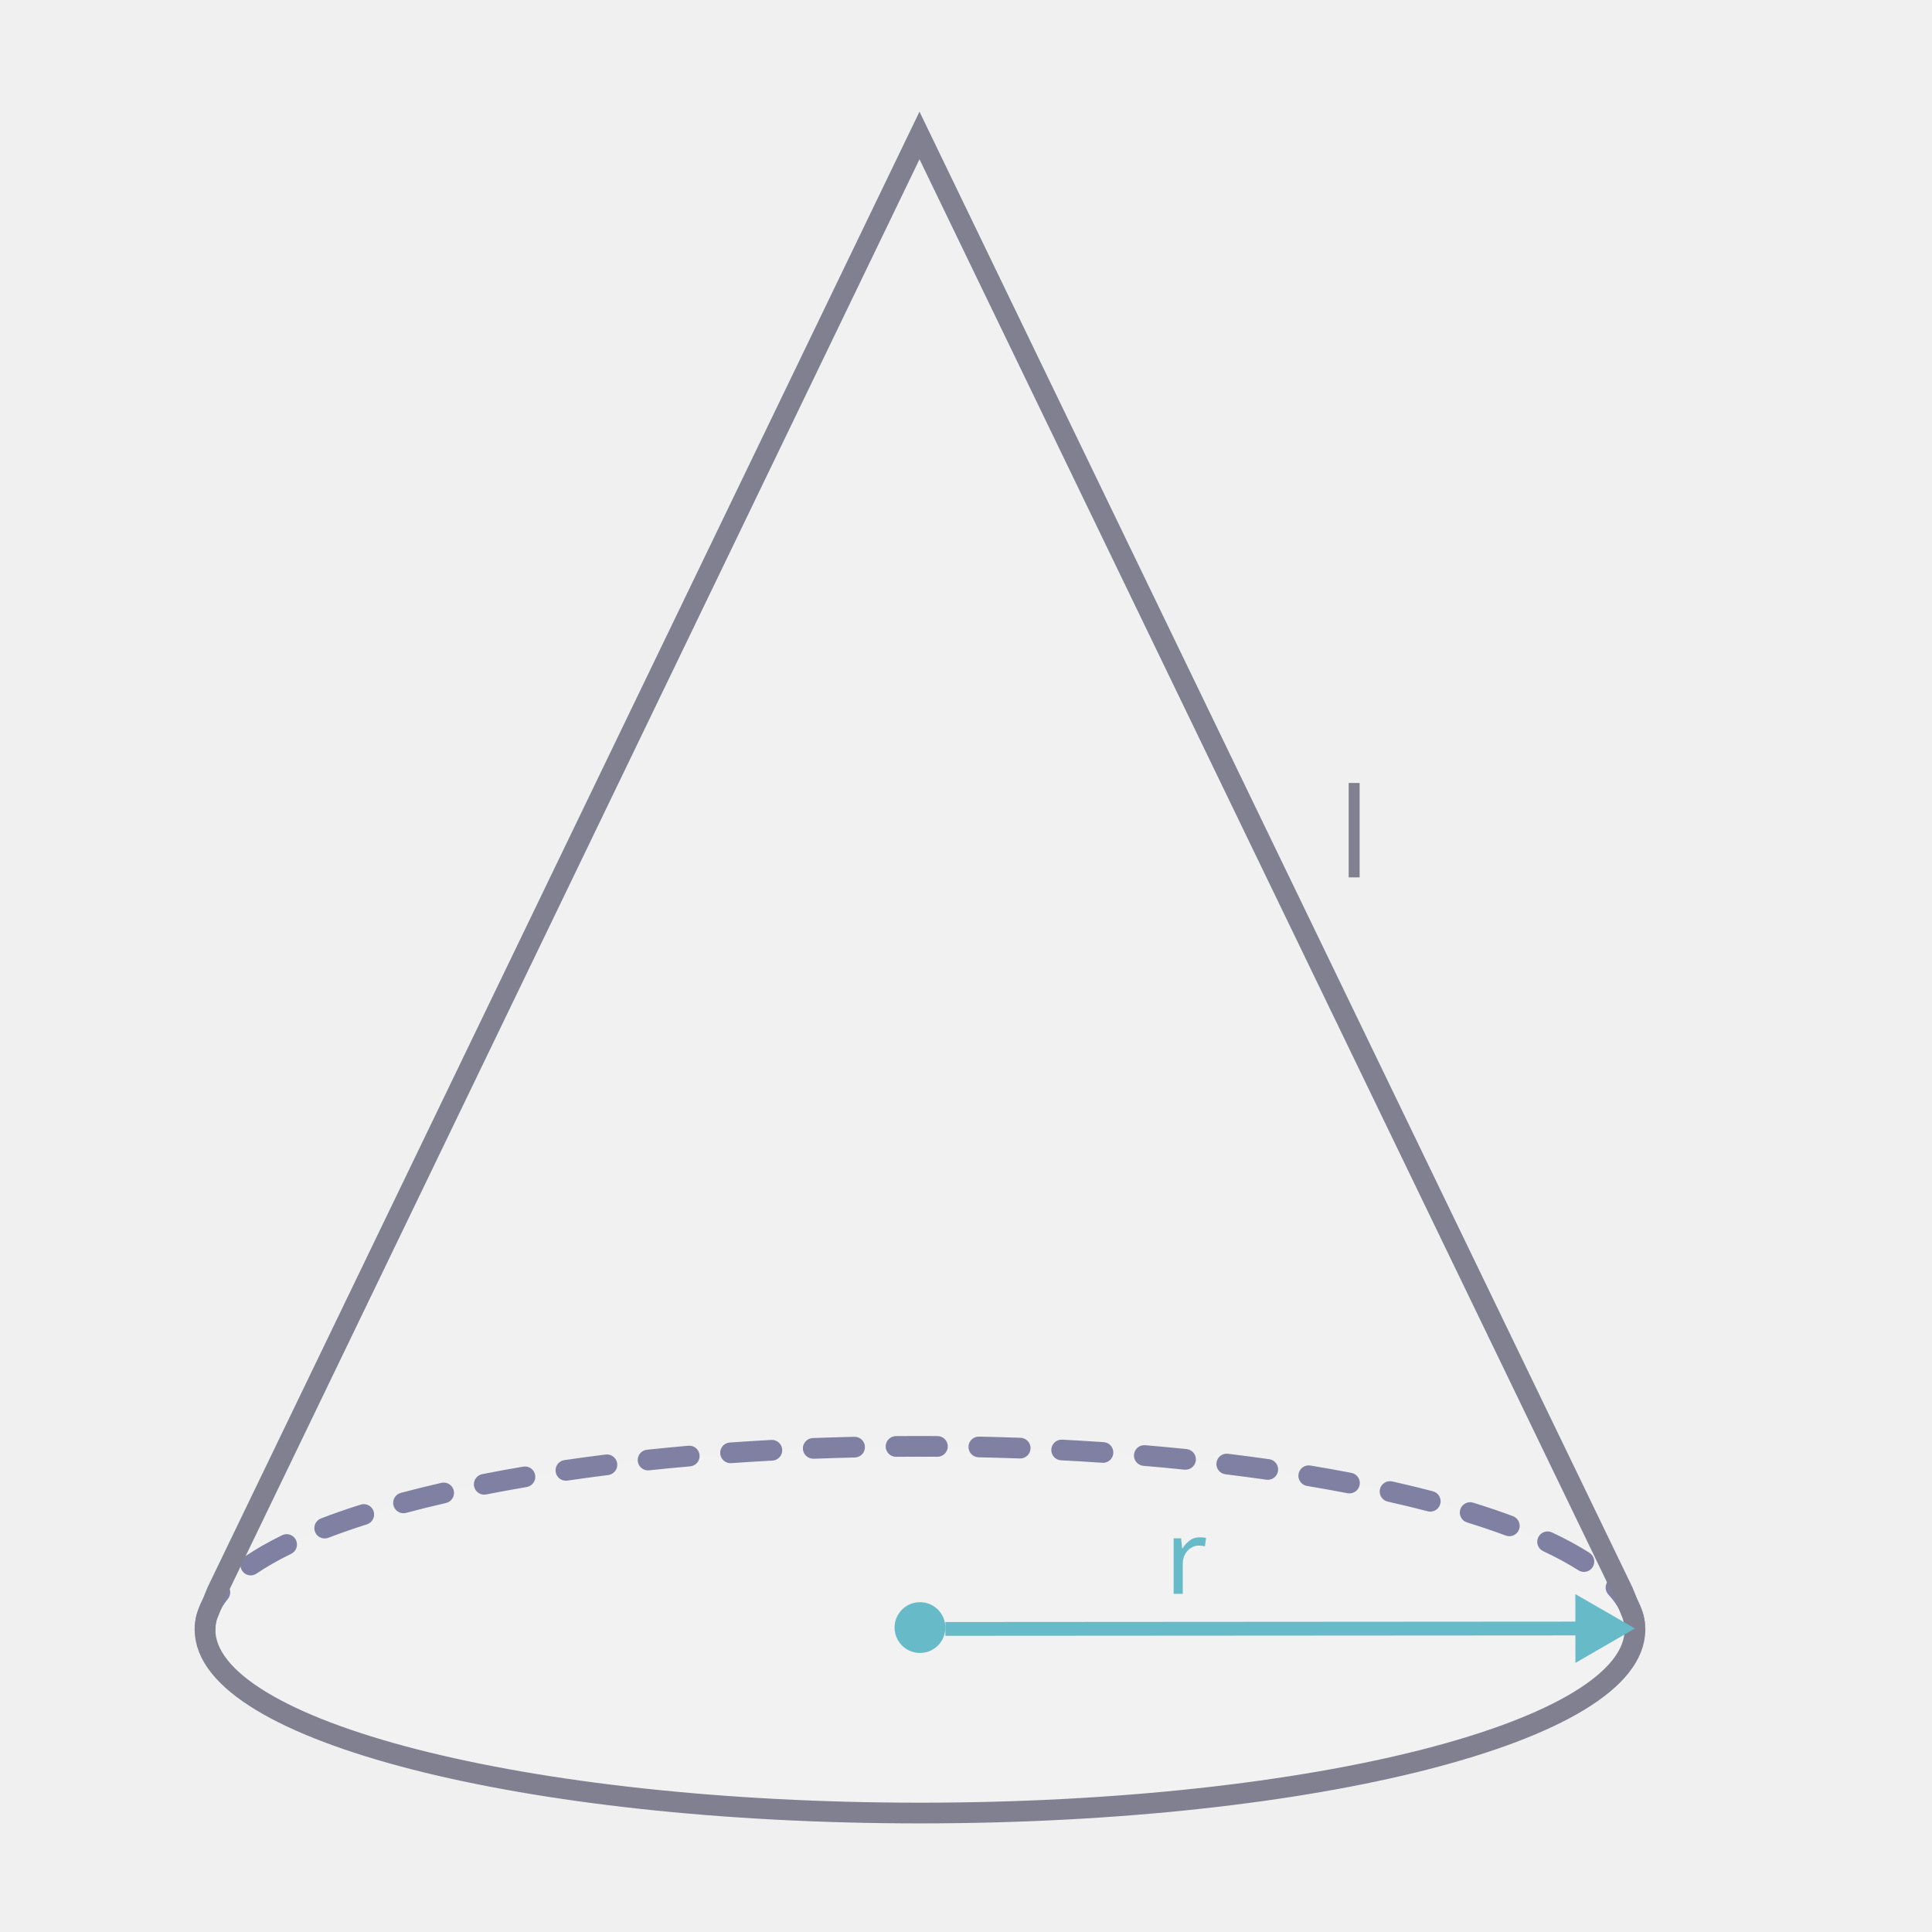
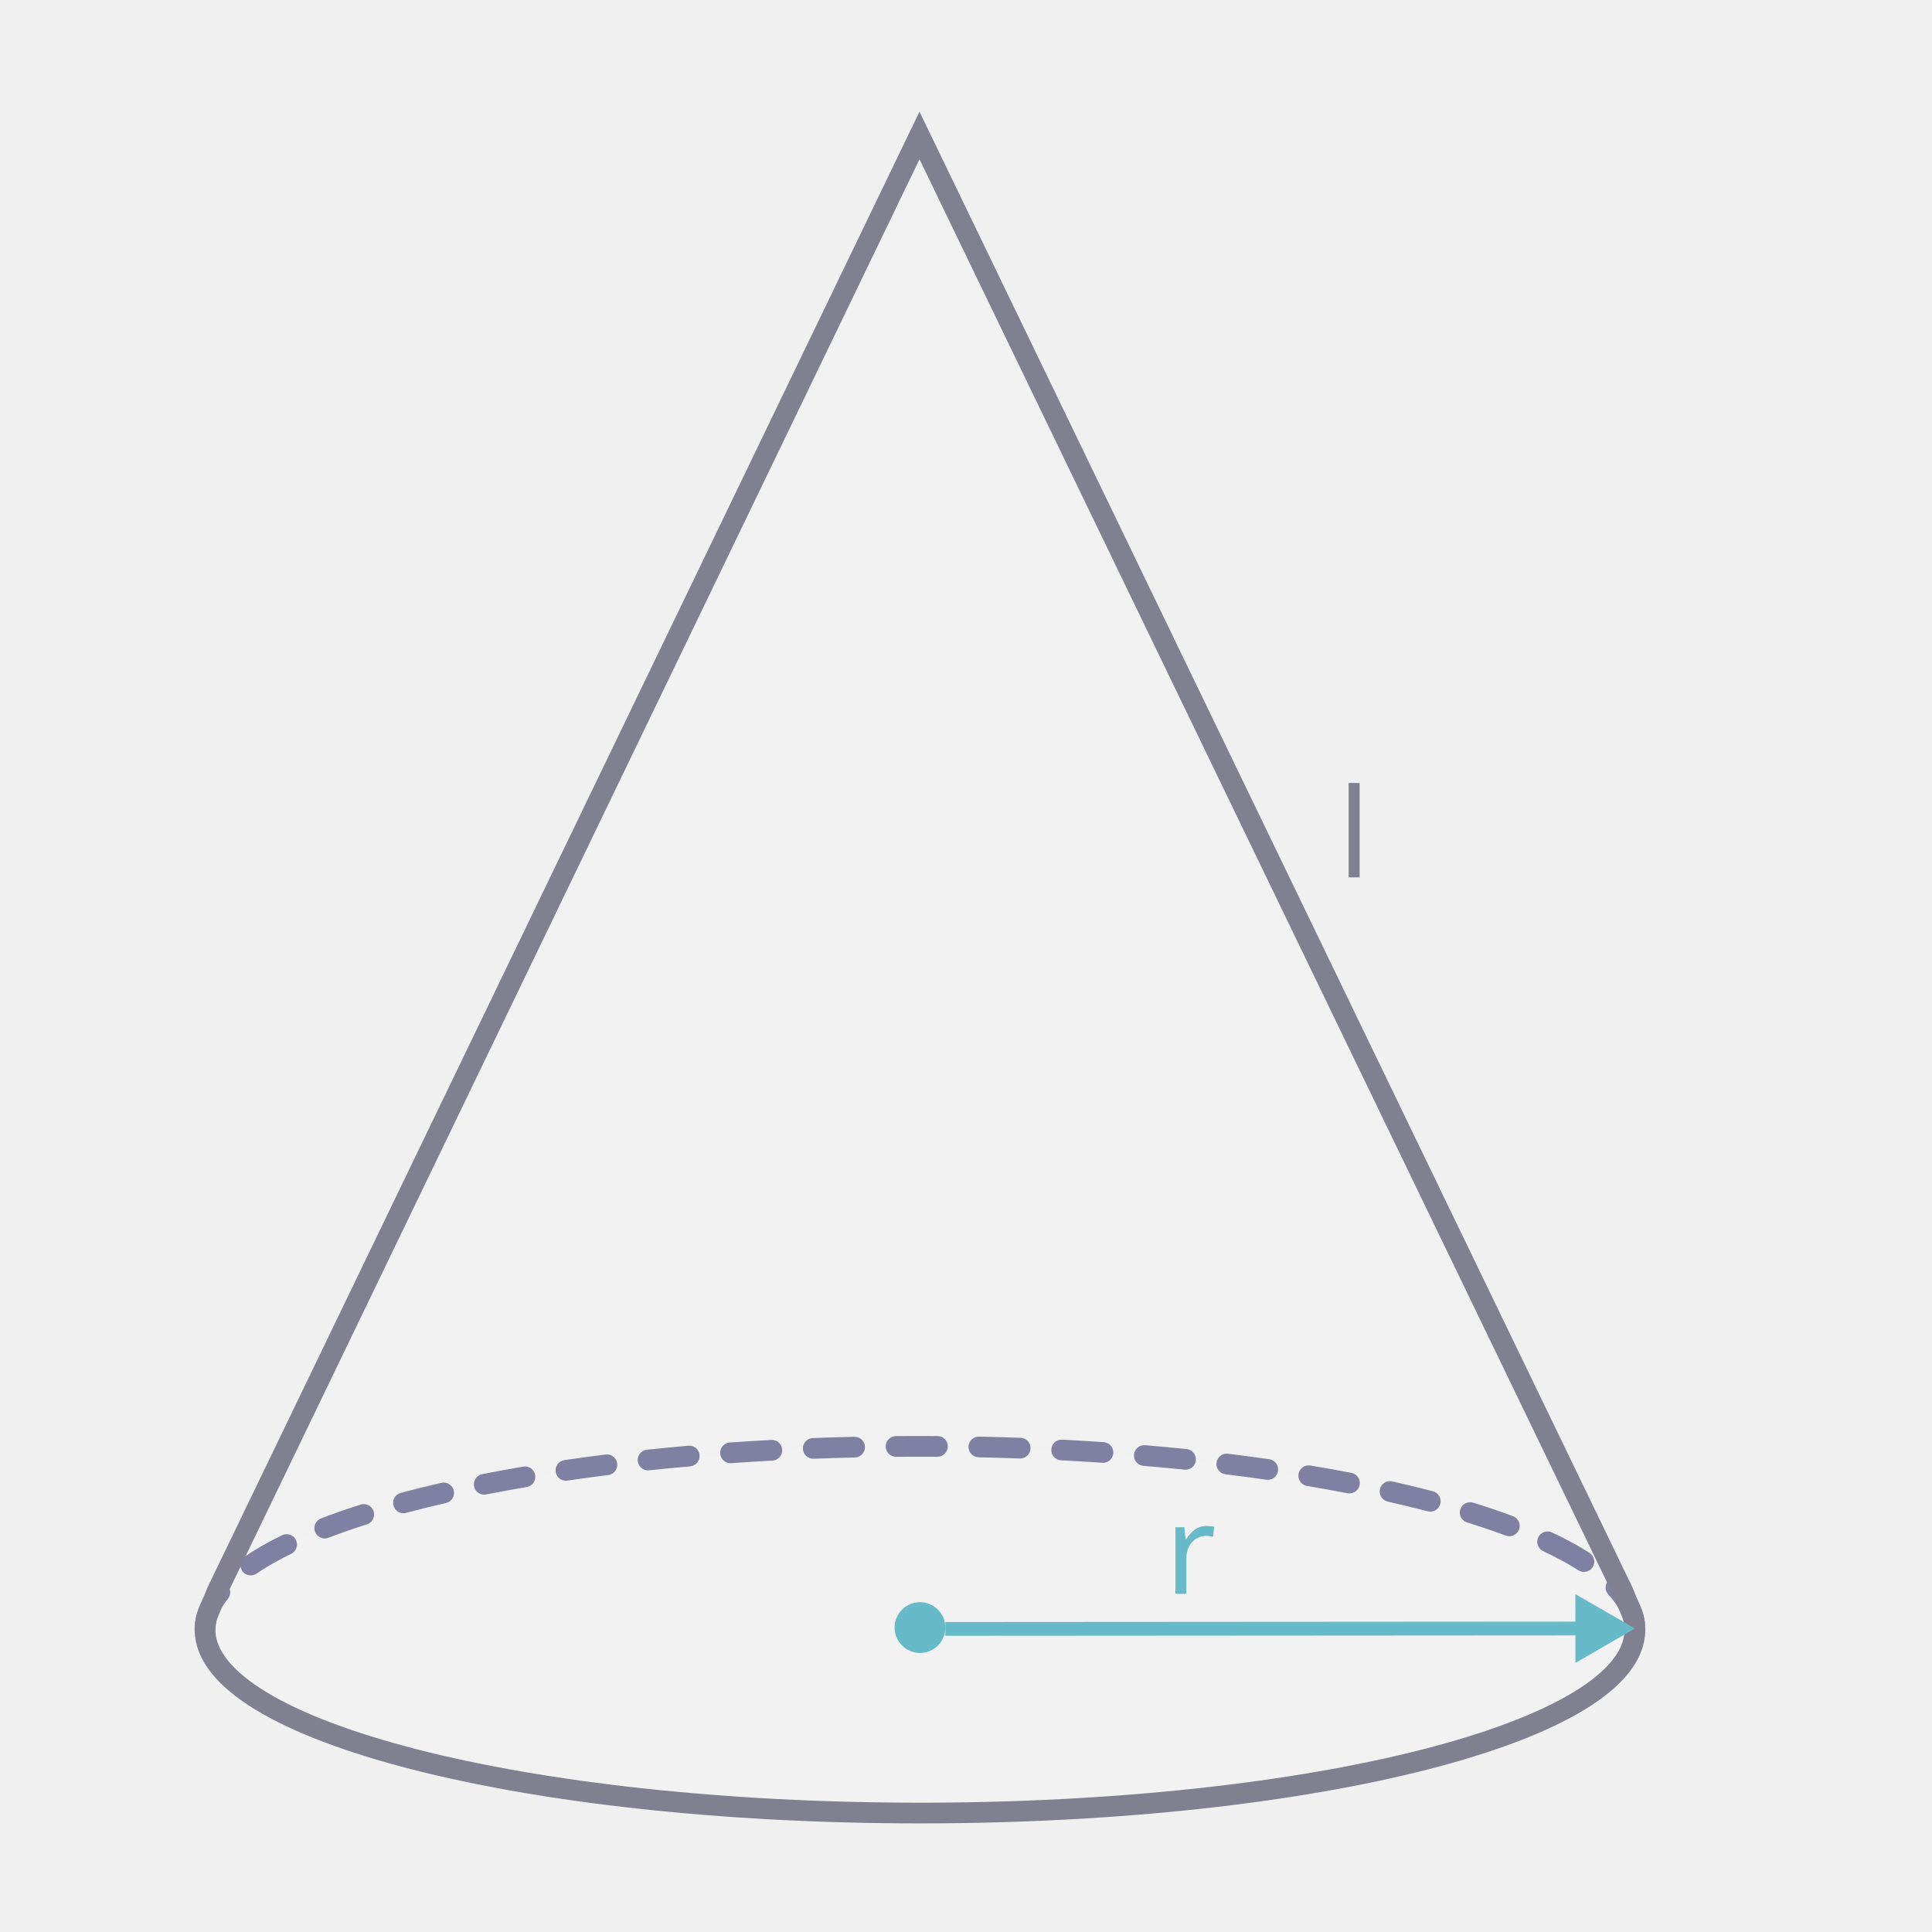
<svg xmlns="http://www.w3.org/2000/svg" id="ref" width="560" height="560" viewBox="0 0 560 560">
  <defs>
    <style>
      .cls-1 {
-         font-size: 30px;
-         letter-spacing: -.02em;
+         fill: #8080a3;
      }

-       .cls-1, .cls-2 {
+       .cls-2, .cls-3 {
        fill: #67bac7;
      }

-       .cls-1, .cls-3 {
-         font-family: Raleway-Medium, Raleway;
-       }
- 
      .cls-4 {
-         fill: #8080a3;
-       }
- 
-       .cls-5 {
        fill: #fff;
        opacity: .1;
      }

-       .cls-6 {
+       .cls-5 {
        stroke: #67bac7;
        stroke-width: 4px;
      }

-       .cls-6, .cls-7 {
+       .cls-5, .cls-6 {
        fill: none;
        stroke-miterlimit: 10;
      }

-       .cls-7 {
+       .cls-6 {
        stroke: #808091;
        stroke-linecap: round;
        stroke-width: 6px;
      }

-       .cls-3 {
+       .cls-3, .cls-7 {
+         font-family: Nunito-Medium, Nunito;
+         font-size: 36px;
+       }
+ 
+       .cls-7 {
        fill: #808091;
-         font-size: 36px;
-         letter-spacing: -.03em;
      }
    </style>
  </defs>
  <g id="_14" data-name="14">
    <g>
-       <path class="cls-5" d="M473.9,472.38c0,29.35-92.78,53.14-207.24,53.14s-207.23-23.79-207.23-53.14c0-1.28,.18-2.55,.53-3.81l2.92-7.2L266.52,39.27l203.93,422.1,2.92,7.2c.35,1.26,.53,2.53,.53,3.81Z" />
-       <ellipse class="cls-5" cx="266.66" cy="472.38" rx="207.24" ry="53.14" />
-       <path class="cls-4" d="M59.42,475.38c-1.66,0-3-1.34-3-3,0-4.35,1.68-8.63,4.98-12.72,1.04-1.29,2.93-1.49,4.22-.45,1.29,1.04,1.49,2.93,.45,4.22-2.42,2.99-3.65,6.01-3.65,8.95,0,1.66-1.34,3-3,3Zm414.36-1.81c-1.48,0-2.77-1.1-2.97-2.61-.38-2.89-1.93-5.84-4.62-8.77-1.12-1.22-1.04-3.12,.18-4.24,1.22-1.12,3.12-1.04,4.24,.18,3.54,3.86,5.61,7.92,6.15,12.05,.21,1.64-.94,3.15-2.59,3.36-.13,.02-.26,.03-.39,.03Zm-401.1-16.94c-.96,0-1.9-.46-2.48-1.31-.93-1.37-.58-3.24,.79-4.17,3.09-2.1,6.72-4.17,10.78-6.16,1.49-.72,3.29-.11,4.01,1.38,.73,1.49,.11,3.29-1.38,4.01-3.81,1.86-7.18,3.79-10.04,5.73-.52,.35-1.1,.52-1.68,.52Zm386.43-1.01c-.55,0-1.11-.15-1.62-.47-2.94-1.88-6.37-3.74-10.19-5.54-1.5-.7-2.15-2.49-1.44-3.99,.7-1.5,2.49-2.14,3.99-1.44,4.06,1.9,7.72,3.89,10.88,5.92,1.39,.89,1.8,2.75,.91,4.14-.57,.89-1.54,1.38-2.53,1.38Zm-365-9.69c-1.21,0-2.34-.73-2.8-1.92-.6-1.55,.18-3.28,1.72-3.88,3.57-1.38,7.44-2.72,11.5-4.01,1.58-.5,3.27,.37,3.77,1.95,.5,1.58-.37,3.27-1.95,3.77-3.95,1.25-7.7,2.56-11.16,3.89-.35,.14-.72,.2-1.08,.2Zm343.39-.65c-.35,0-.7-.06-1.05-.19-3.49-1.3-7.26-2.58-11.21-3.8-1.58-.49-2.47-2.17-1.98-3.75,.49-1.58,2.17-2.47,3.75-1.98,4.05,1.25,7.93,2.56,11.53,3.91,1.55,.58,2.34,2.31,1.76,3.86-.45,1.21-1.59,1.95-2.81,1.95Zm-320.54-6.66c-1.33,0-2.54-.88-2.9-2.23-.43-1.6,.52-3.25,2.12-3.67,3.75-1,7.71-1.98,11.76-2.91,1.61-.37,3.22,.64,3.59,2.25,.37,1.62-.64,3.22-2.25,3.59-3.98,.91-7.87,1.88-11.55,2.86-.26,.07-.52,.1-.78,.1Zm297.62-.47c-.25,0-.51-.03-.76-.1-3.69-.96-7.58-1.91-11.57-2.8-1.62-.36-2.63-1.97-2.27-3.58,.36-1.62,1.97-2.63,3.58-2.27,4.06,.91,8.02,1.87,11.77,2.85,1.6,.42,2.56,2.06,2.14,3.66-.35,1.35-1.57,2.24-2.9,2.24Zm-274.23-4.92c-1.4,0-2.66-.99-2.94-2.42-.32-1.62,.74-3.2,2.36-3.52,3.84-.76,7.84-1.49,11.89-2.18,1.64-.28,3.18,.82,3.46,2.45s-.82,3.18-2.45,3.46c-4,.68-7.95,1.41-11.73,2.15-.2,.04-.39,.06-.58,.06Zm250.81-.35c-.19,0-.38-.02-.57-.06-3.79-.73-7.74-1.44-11.74-2.11-1.63-.27-2.74-1.82-2.47-3.45,.27-1.63,1.82-2.75,3.45-2.47,4.05,.67,8.05,1.39,11.89,2.13,1.63,.31,2.69,1.89,2.38,3.51-.28,1.43-1.53,2.43-2.94,2.43Zm-227.14-3.69c-1.46,0-2.75-1.07-2.96-2.57-.24-1.64,.89-3.16,2.53-3.4,3.9-.57,7.92-1.12,11.96-1.62,1.64-.2,3.14,.96,3.35,2.6,.21,1.64-.96,3.14-2.6,3.35-4,.5-7.98,1.04-11.83,1.61-.15,.02-.29,.03-.44,.03Zm203.46-.26c-.14,0-.28,0-.43-.03-3.86-.55-7.85-1.08-11.84-1.57-1.64-.2-2.82-1.7-2.61-3.34,.2-1.64,1.7-2.82,3.34-2.61,4.04,.49,8.06,1.02,11.96,1.58,1.64,.23,2.78,1.75,2.54,3.39-.21,1.5-1.5,2.58-2.97,2.58Zm-179.64-2.73c-1.52,0-2.82-1.14-2.98-2.69-.17-1.65,1.02-3.12,2.67-3.3,3.92-.41,7.95-.8,12-1.16,1.65-.15,3.11,1.08,3.25,2.73,.14,1.65-1.08,3.11-2.73,3.25-4.01,.35-8.02,.74-11.9,1.15-.11,.01-.21,.02-.32,.02Zm155.8-.19c-.1,0-.21,0-.31-.02-3.9-.4-7.91-.78-11.9-1.11-1.65-.14-2.88-1.59-2.74-3.24,.14-1.65,1.59-2.89,3.24-2.74,4.03,.34,8.07,.72,12.01,1.12,1.65,.17,2.85,1.64,2.68,3.29-.16,1.54-1.46,2.69-2.98,2.69Zm-131.89-1.9c-1.56,0-2.88-1.21-2.99-2.79-.12-1.65,1.13-3.09,2.78-3.2,3.96-.28,8.01-.53,12.03-.75,1.66-.09,3.07,1.18,3.16,2.83s-1.18,3.07-2.83,3.16c-3.99,.21-8,.46-11.93,.74-.07,0-.14,0-.21,0Zm107.96-.12c-.07,0-.14,0-.21,0-3.93-.27-7.94-.51-11.93-.71-1.65-.08-2.93-1.5-2.84-3.15,.08-1.66,1.51-2.94,3.15-2.84,4.02,.21,8.07,.45,12.03,.72,1.65,.11,2.9,1.54,2.79,3.2-.11,1.58-1.43,2.8-2.99,2.8Zm-83.99-1.17c-1.6,0-2.93-1.27-3-2.88-.06-1.66,1.23-3.05,2.88-3.11,3.96-.15,8.01-.28,12.04-.37,.02,0,.05,0,.07,0,1.62,0,2.96,1.3,3,2.93,.04,1.66-1.27,3.03-2.93,3.07-4,.09-8.02,.22-11.95,.37-.04,0-.08,0-.12,0Zm60.01-.07s-.07,0-.11,0c-3.97-.14-8-.26-11.96-.34-1.66-.03-2.97-1.41-2.94-3.06,.03-1.66,1.42-2.99,3.06-2.94,3.99,.08,8.04,.2,12.04,.34,1.66,.06,2.95,1.45,2.89,3.11-.06,1.62-1.39,2.89-3,2.89Zm-36.01-.49c-1.65,0-2.99-1.33-3-2.97-.01-1.66,1.32-3.01,2.97-3.03,4-.03,8.04-.04,12.05-.01,1.66,.01,2.99,1.36,2.98,3.02-.01,1.66-1.39,3.01-3.02,2.98-3.98-.03-7.99-.02-11.96,.01h-.03Z" />
-       <text class="cls-3" transform="translate(387.86 254.31)">
+       <path class="cls-4" d="M473.9,472.38c0,29.35-92.78,53.14-207.24,53.14s-207.23-23.79-207.23-53.14c0-1.28,.18-2.55,.53-3.81l2.92-7.2L266.52,39.27l203.93,422.1,2.92,7.2c.35,1.26,.53,2.53,.53,3.81Z" />
+       <ellipse class="cls-4" cx="266.66" cy="472.38" rx="207.24" ry="53.14" />
+       <path class="cls-1" d="M59.42,475.38c-1.66,0-3-1.34-3-3,0-4.35,1.68-8.63,4.98-12.72,1.04-1.29,2.93-1.49,4.22-.45,1.29,1.04,1.49,2.93,.45,4.22-2.42,2.99-3.65,6.01-3.65,8.95,0,1.66-1.34,3-3,3Zm414.36-1.81c-1.48,0-2.77-1.1-2.97-2.61-.38-2.89-1.93-5.84-4.62-8.77-1.12-1.22-1.04-3.12,.18-4.24,1.22-1.12,3.12-1.04,4.24,.18,3.54,3.86,5.61,7.92,6.15,12.05,.21,1.64-.94,3.15-2.59,3.36-.13,.02-.26,.03-.39,.03Zm-401.1-16.94c-.96,0-1.9-.46-2.48-1.31-.93-1.37-.58-3.24,.79-4.17,3.09-2.1,6.72-4.17,10.78-6.16,1.49-.72,3.29-.11,4.01,1.38,.73,1.49,.11,3.29-1.38,4.01-3.81,1.86-7.18,3.79-10.04,5.73-.52,.35-1.1,.52-1.68,.52Zm386.43-1.01c-.55,0-1.11-.15-1.62-.47-2.94-1.88-6.37-3.74-10.19-5.54-1.5-.7-2.15-2.49-1.44-3.99,.7-1.5,2.49-2.14,3.99-1.44,4.06,1.9,7.72,3.89,10.88,5.92,1.39,.89,1.8,2.75,.91,4.14-.57,.89-1.54,1.38-2.53,1.38Zm-365-9.69c-1.21,0-2.34-.73-2.8-1.92-.6-1.55,.18-3.28,1.72-3.88,3.57-1.38,7.44-2.72,11.5-4.01,1.58-.5,3.27,.37,3.77,1.95,.5,1.58-.37,3.27-1.95,3.77-3.95,1.25-7.7,2.56-11.16,3.89-.35,.14-.72,.2-1.08,.2Zm343.39-.65c-.35,0-.7-.06-1.05-.19-3.49-1.3-7.26-2.58-11.21-3.8-1.58-.49-2.47-2.17-1.98-3.75,.49-1.58,2.17-2.47,3.75-1.98,4.05,1.25,7.93,2.56,11.53,3.91,1.55,.58,2.34,2.31,1.76,3.86-.45,1.21-1.59,1.95-2.81,1.95Zm-320.54-6.66c-1.33,0-2.54-.88-2.9-2.23-.43-1.6,.52-3.25,2.12-3.67,3.75-1,7.71-1.98,11.76-2.91,1.61-.37,3.22,.64,3.59,2.25,.37,1.62-.64,3.22-2.25,3.59-3.98,.91-7.87,1.88-11.55,2.86-.26,.07-.52,.1-.78,.1Zm297.62-.47c-.25,0-.51-.03-.76-.1-3.69-.96-7.58-1.91-11.57-2.8-1.62-.36-2.63-1.97-2.27-3.58,.36-1.62,1.97-2.63,3.58-2.27,4.06,.91,8.02,1.87,11.77,2.85,1.6,.42,2.56,2.06,2.14,3.66-.35,1.35-1.57,2.24-2.9,2.24Zm-274.23-4.92c-1.4,0-2.66-.99-2.94-2.42-.32-1.62,.74-3.2,2.36-3.52,3.84-.76,7.84-1.49,11.89-2.18,1.64-.28,3.18,.82,3.46,2.45s-.82,3.18-2.45,3.46c-4,.68-7.95,1.41-11.73,2.15-.2,.04-.39,.06-.58,.06Zm250.81-.35c-.19,0-.38-.02-.57-.06-3.79-.73-7.74-1.44-11.74-2.11-1.63-.27-2.74-1.82-2.47-3.45,.27-1.63,1.82-2.75,3.45-2.47,4.05,.67,8.05,1.39,11.89,2.13,1.63,.31,2.69,1.89,2.38,3.51-.28,1.43-1.53,2.43-2.94,2.43Zm-227.14-3.69c-1.46,0-2.75-1.07-2.96-2.57-.24-1.64,.89-3.16,2.53-3.4,3.9-.57,7.92-1.12,11.96-1.62,1.64-.2,3.14,.96,3.35,2.6,.21,1.64-.96,3.14-2.6,3.35-4,.5-7.98,1.04-11.83,1.61-.15,.02-.29,.03-.44,.03Zm203.46-.26c-.14,0-.28,0-.43-.03-3.86-.55-7.85-1.08-11.84-1.57-1.64-.2-2.82-1.7-2.61-3.34,.2-1.64,1.7-2.82,3.34-2.61,4.04,.49,8.06,1.02,11.96,1.58,1.64,.23,2.78,1.75,2.54,3.39-.21,1.5-1.5,2.58-2.97,2.58Zm-179.64-2.73c-1.52,0-2.82-1.14-2.98-2.69-.17-1.65,1.02-3.12,2.67-3.3,3.92-.41,7.95-.8,12-1.16,1.65-.15,3.11,1.08,3.25,2.73,.14,1.65-1.08,3.11-2.73,3.25-4.01,.35-8.02,.74-11.9,1.15-.11,.01-.21,.02-.32,.02Zm155.8-.19c-.1,0-.21,0-.31-.02-3.9-.4-7.91-.78-11.9-1.11-1.65-.14-2.88-1.59-2.74-3.24,.14-1.65,1.59-2.89,3.24-2.74,4.03,.34,8.07,.72,12.01,1.12,1.65,.17,2.85,1.64,2.68,3.29-.16,1.54-1.46,2.69-2.98,2.69Zm-131.89-1.9c-1.56,0-2.88-1.21-2.99-2.79-.12-1.65,1.13-3.09,2.78-3.2,3.96-.28,8.01-.53,12.03-.75,1.66-.09,3.07,1.18,3.16,2.83s-1.18,3.07-2.83,3.16c-3.99,.21-8,.46-11.93,.74-.07,0-.14,0-.21,0Zm107.96-.12c-.07,0-.14,0-.21,0-3.93-.27-7.94-.51-11.93-.71-1.65-.08-2.93-1.5-2.84-3.15,.08-1.66,1.51-2.94,3.15-2.84,4.02,.21,8.07,.45,12.03,.72,1.65,.11,2.9,1.54,2.79,3.2-.11,1.58-1.43,2.8-2.99,2.8Zm-83.99-1.17c-1.6,0-2.93-1.27-3-2.88-.06-1.66,1.23-3.05,2.88-3.11,3.96-.15,8.01-.28,12.04-.37,.02,0,.05,0,.07,0,1.62,0,2.96,1.3,3,2.93,.04,1.66-1.27,3.03-2.93,3.07-4,.09-8.02,.22-11.95,.37-.04,0-.08,0-.12,0Zm60.01-.07s-.07,0-.11,0c-3.97-.14-8-.26-11.96-.34-1.66-.03-2.97-1.41-2.94-3.06,.03-1.66,1.42-2.99,3.06-2.94,3.99,.08,8.04,.2,12.04,.34,1.66,.06,2.95,1.45,2.89,3.11-.06,1.62-1.39,2.89-3,2.89Zm-36.01-.49c-1.65,0-2.99-1.33-3-2.97-.01-1.66,1.32-3.01,2.97-3.03,4-.03,8.04-.04,12.05-.01,1.66,.01,2.99,1.36,2.98,3.02-.01,1.66-1.39,3.01-3.02,2.98-3.98-.03-7.99-.02-11.96,.01h-.03Z" />
+       <text class="cls-7" transform="translate(387.86 254.31)">
        <tspan x="0" y="0">l</tspan>
      </text>
-       <text class="cls-1" transform="translate(337.64 461.97)">
-         <tspan x="0" y="0">r</tspan>
-       </text>
-       <path class="cls-7" d="M473.9,472.38c0,29.35-92.78,53.14-207.24,53.14s-207.23-23.79-207.23-53.14c0-1.28,.18-2.55,.53-3.81l2.92-7.2L266.52,39.27l203.93,422.1,2.92,7.2c.35,1.26,.53,2.53,.53,3.81Z" />
+       <path class="cls-6" d="M473.9,472.38c0,29.35-92.78,53.14-207.24,53.14s-207.23-23.79-207.23-53.14c0-1.28,.18-2.55,.53-3.81l2.92-7.2L266.52,39.27l203.93,422.1,2.92,7.2c.35,1.26,.53,2.53,.53,3.81Z" />
    </g>
    <circle class="cls-2" cx="266.66" cy="471.76" r="7.36" />
  </g>
  <g>
-     <line class="cls-6" x1="274.02" y1="472.15" x2="459.55" y2="472.03" />
+     <line class="cls-5" x1="274.02" y1="472.15" x2="459.55" y2="472.03" />
    <polygon class="cls-2" points="456.64 482.01 473.9 472.02 456.62 462.06 456.64 482.01" />
  </g>
+   <text class="cls-3" transform="translate(337.64 461.97)">
+     <tspan x="0" y="0">r</tspan>
+   </text>
</svg>
